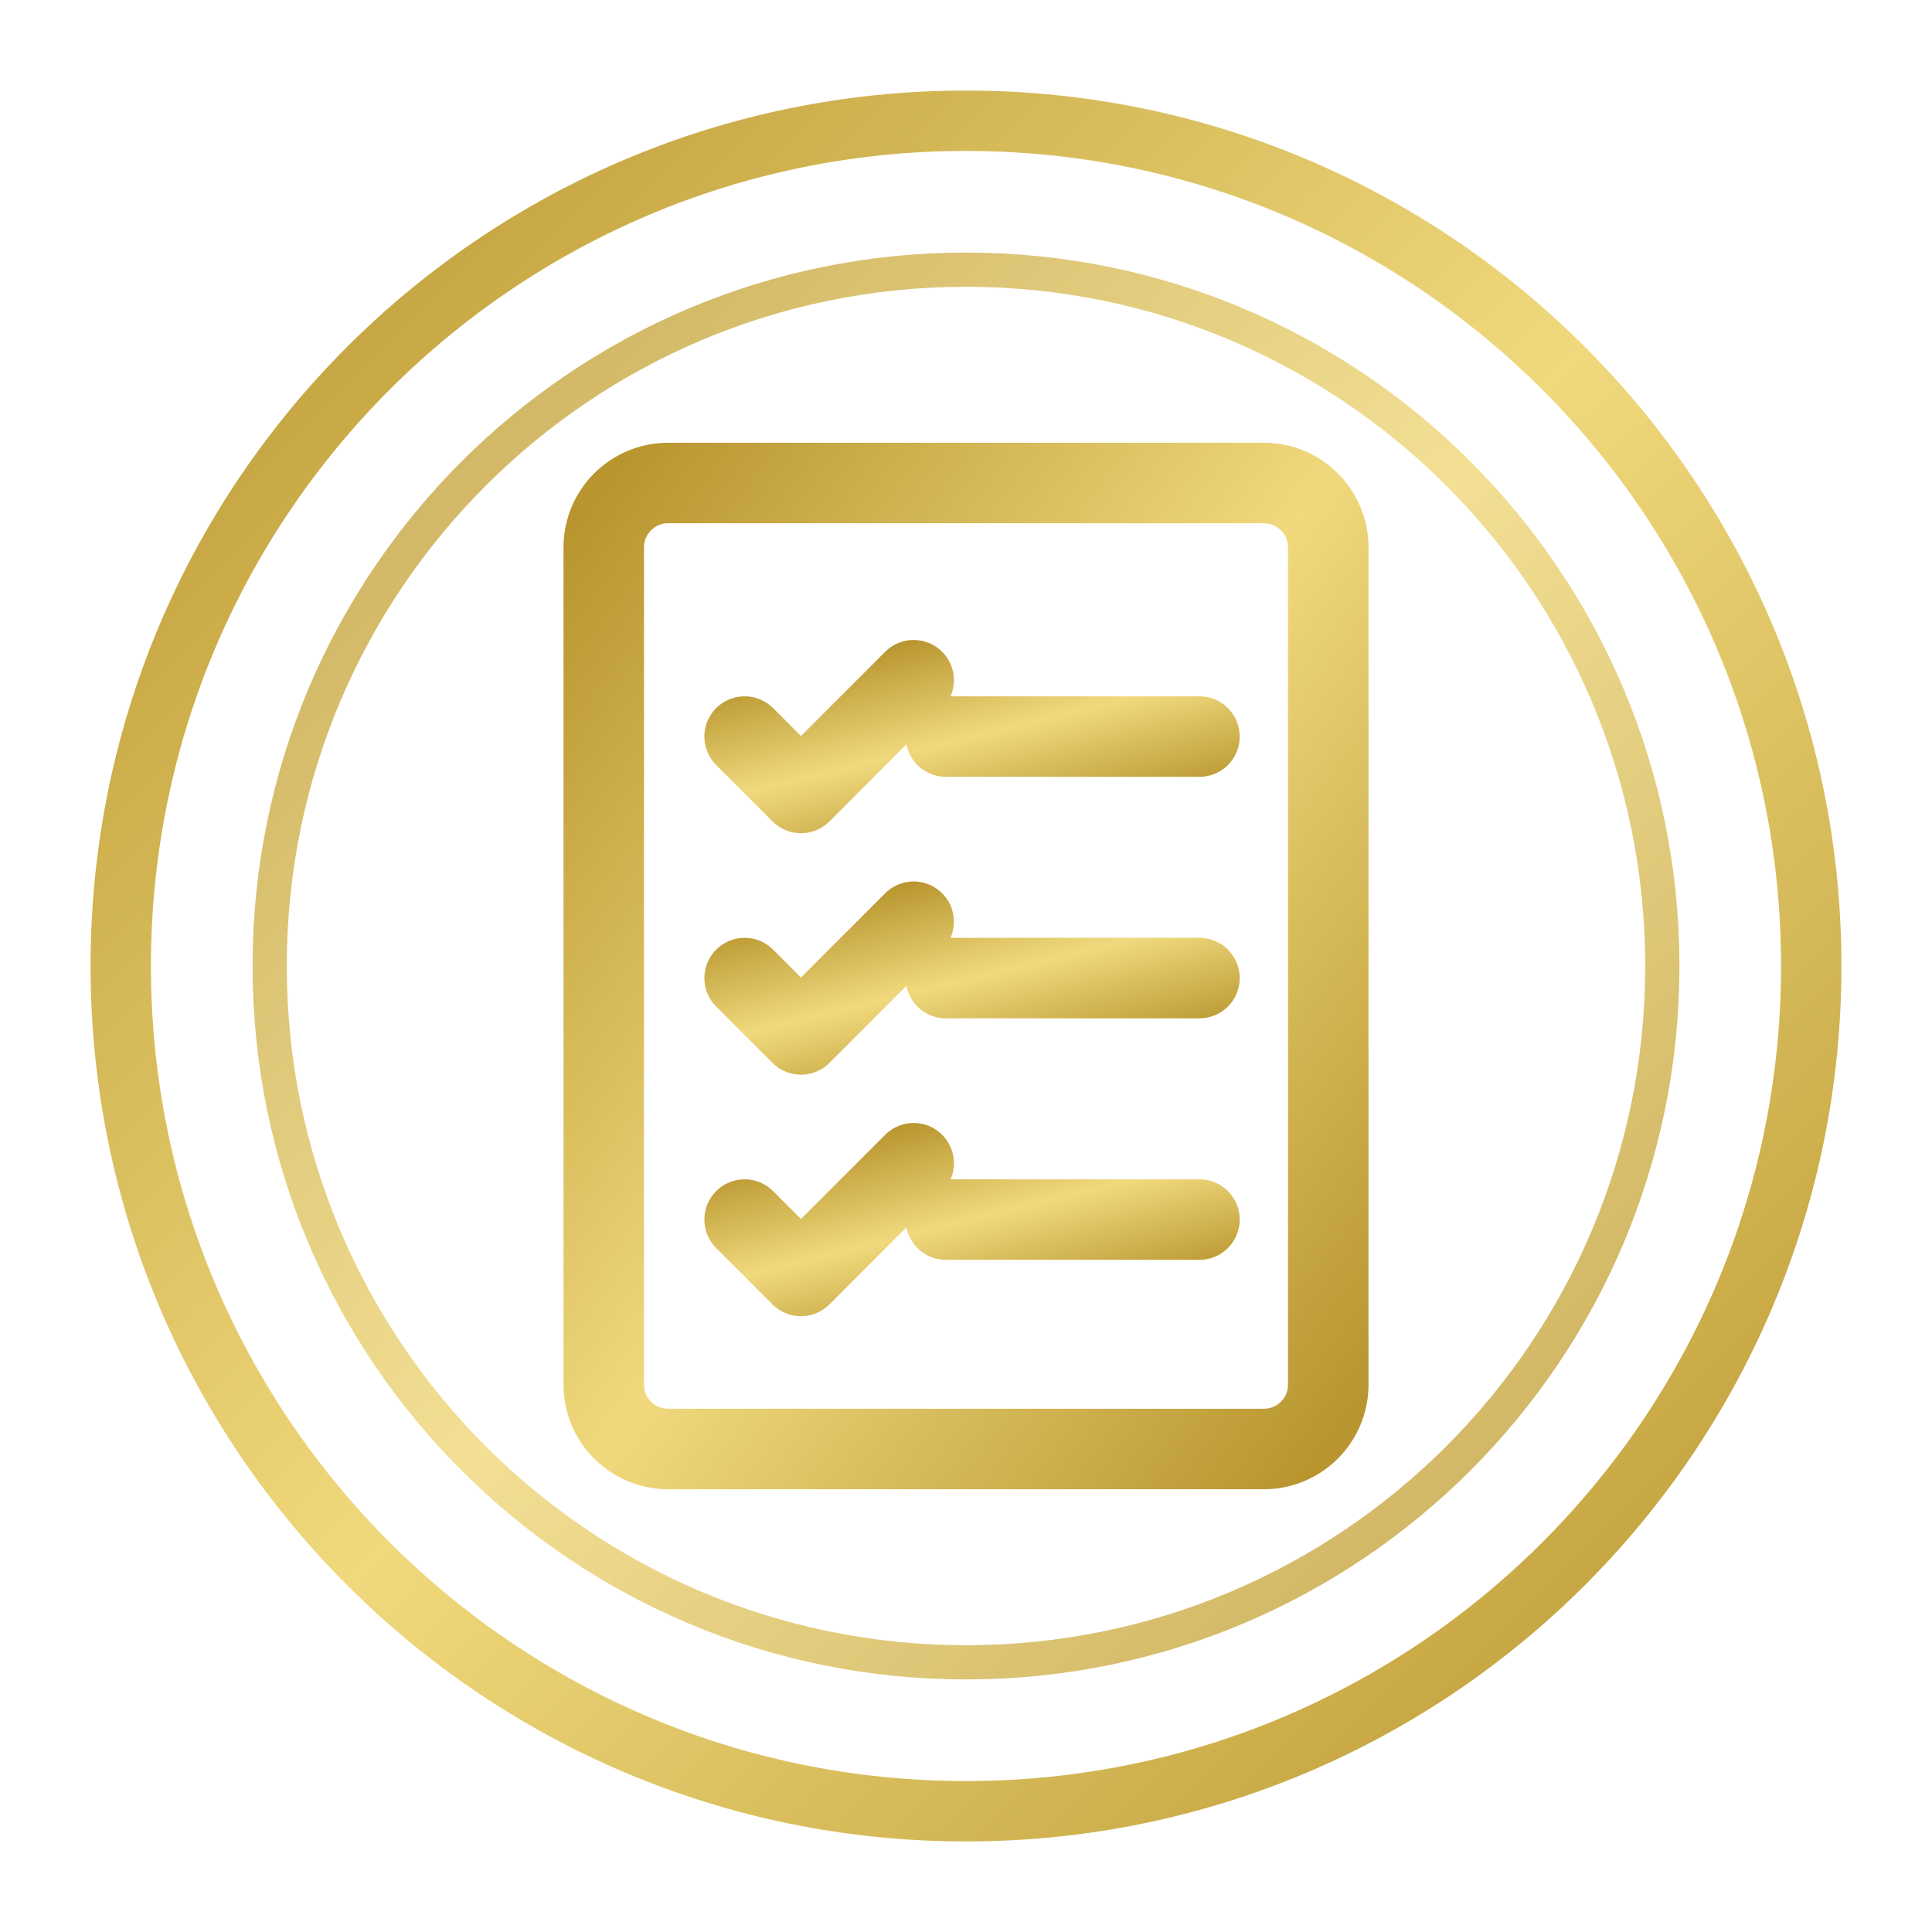
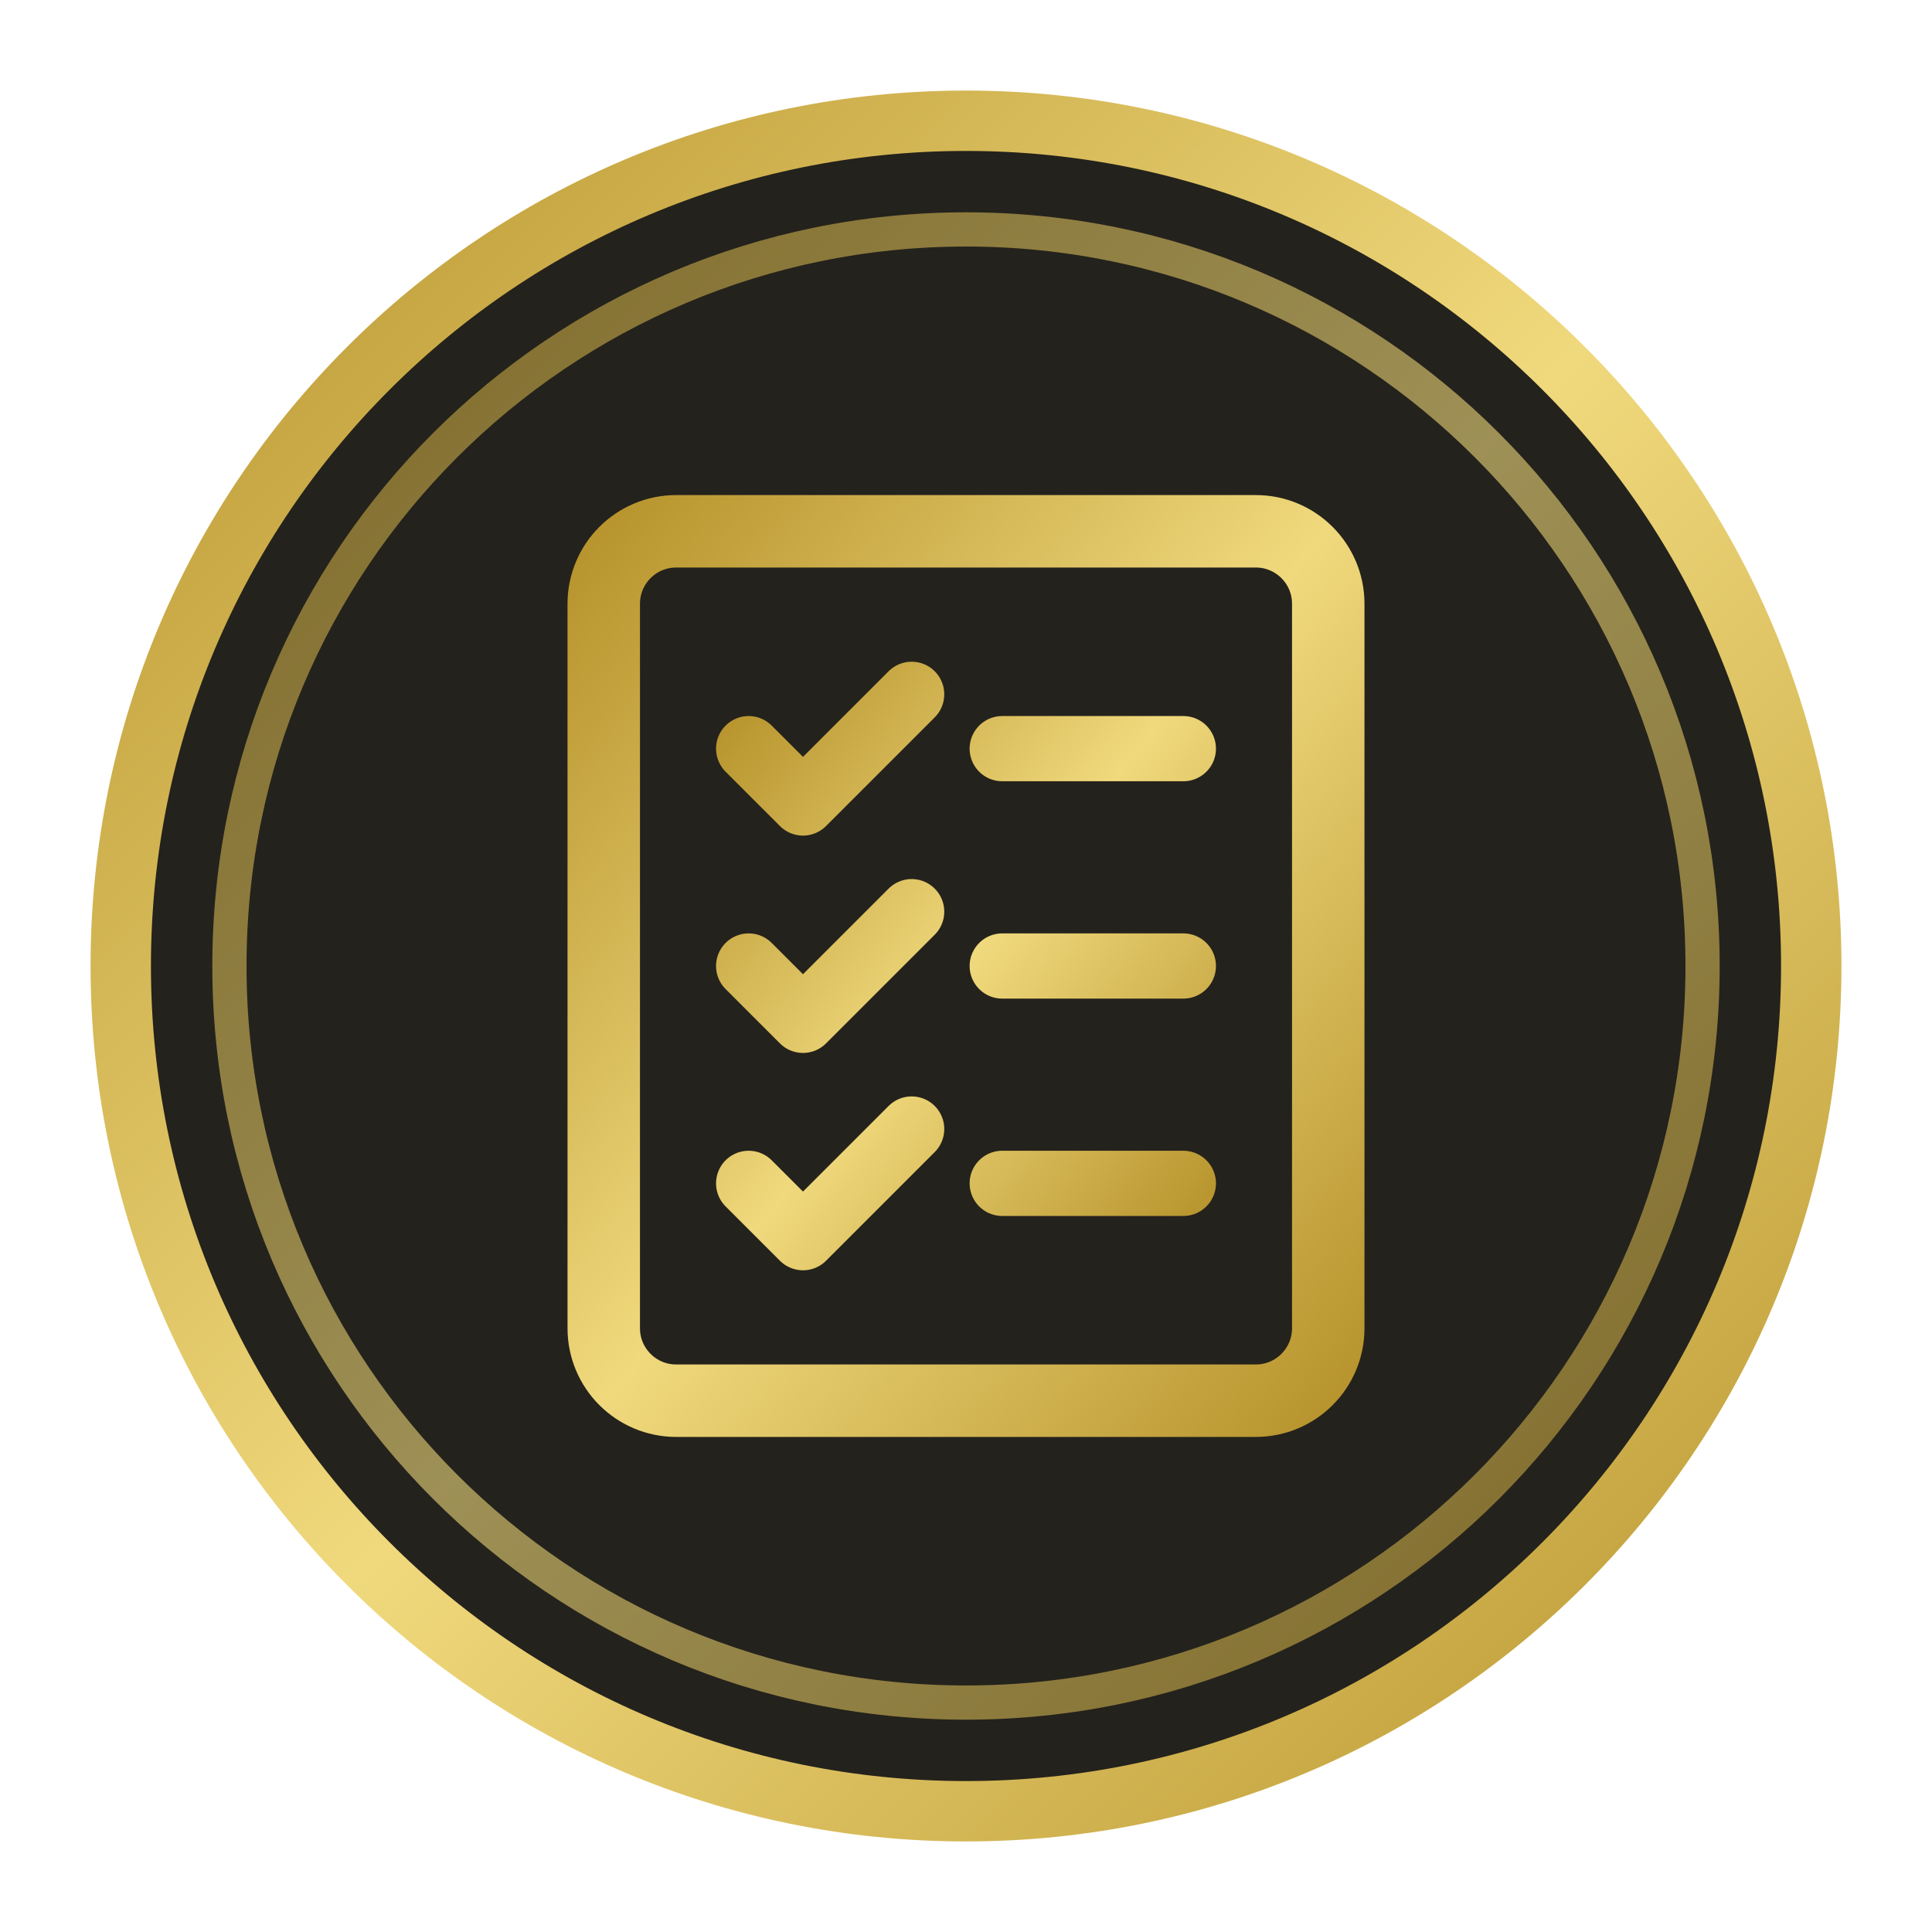
<svg xmlns="http://www.w3.org/2000/svg" width="48" height="48" viewBox="0 0 48 48" role="presentation" focusable="false" aria-hidden="true">
  <defs>
    <linearGradient id="mfoil" x1="0" y1="0" x2="1" y2="1">
      <stop stop-color="#b8952e" />
      <stop offset=".5" stop-color="#f0d97d" />
      <stop offset="1" stop-color="#b8952e" />
    </linearGradient>
  </defs>
-   <circle cx="24" cy="24" r="21" fill="none" stroke="url(#mfoil)" stroke-width="1.5" />
-   <circle cx="24" cy="24" r="17.3" fill="none" stroke="url(#mfoil)" stroke-width="0.85" opacity=".82" />
-   <g fill="none" stroke="url(#mfoil)" stroke-width="2" stroke-linecap="round" stroke-linejoin="round">
-     <rect x="15" y="12" width="18" height="24" rx="1.6" />
-     <path d="M18.5 18.3l1.4 1.4 2.8-2.8M23.5 18.3h6.3" />
-     <path d="M18.5 24.3l1.4 1.4 2.8-2.8M23.5 24.3h6.3" />
-     <path d="M18.5 30.3l1.4 1.4 2.8-2.8M23.5 30.3h6.3" />
+   <circle cx="24" cy="24" r="21" fill="#1c1913" fill-opacity=".96" stroke="url(#mfoil)" stroke-width="1.5" />
+   <circle cx="24" cy="24" r="18.3" fill="none" stroke="url(#mfoil)" stroke-width="0.85" opacity=".6" />
+   <g fill="none" stroke="url(#mfoil)" stroke-width="2" stroke-linecap="round" stroke-linejoin="round" transform="translate(24 24) scale(.9) translate(-24 -24)">
+     <rect x="14" y="12" width="20" height="24" rx="2" />
+     <path d="m18 18 1.5 1.5 3-3M25 18h5m-12 6 1.5 1.5 3-3M25 24h5m-12 6 1.5 1.5 3-3M25 30h5" stroke-width="1.8" />
  </g>
</svg>
